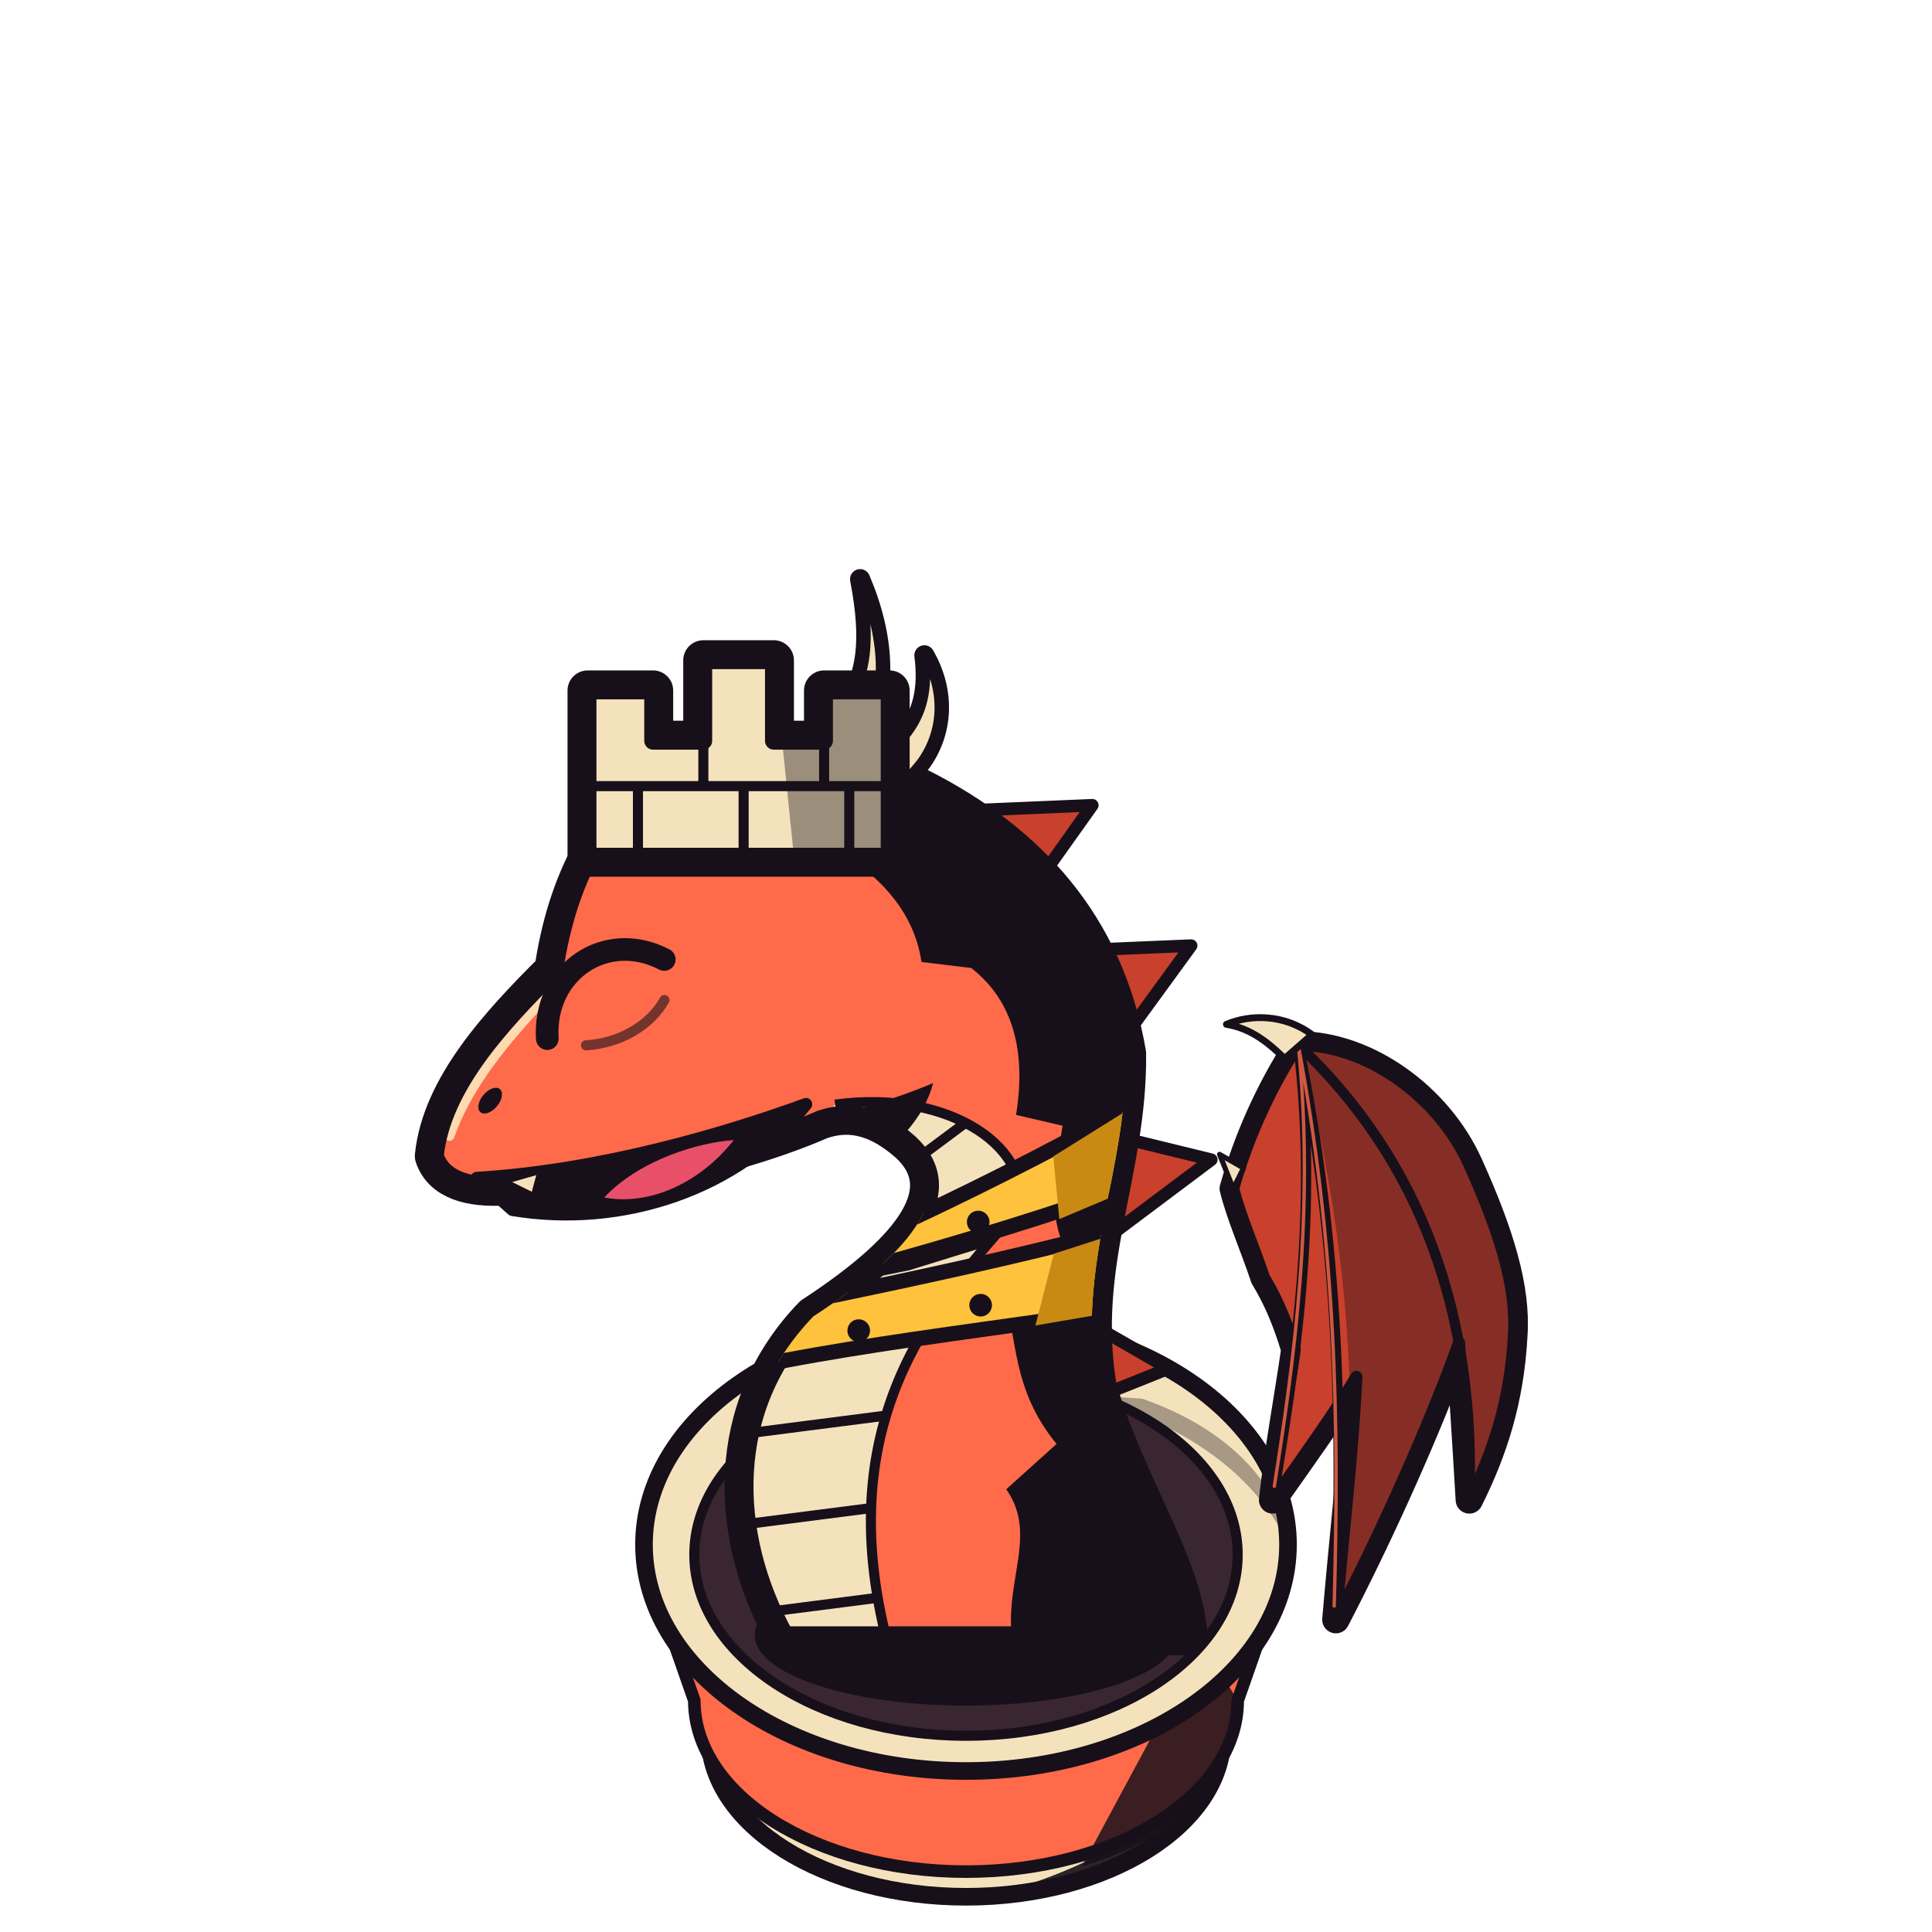
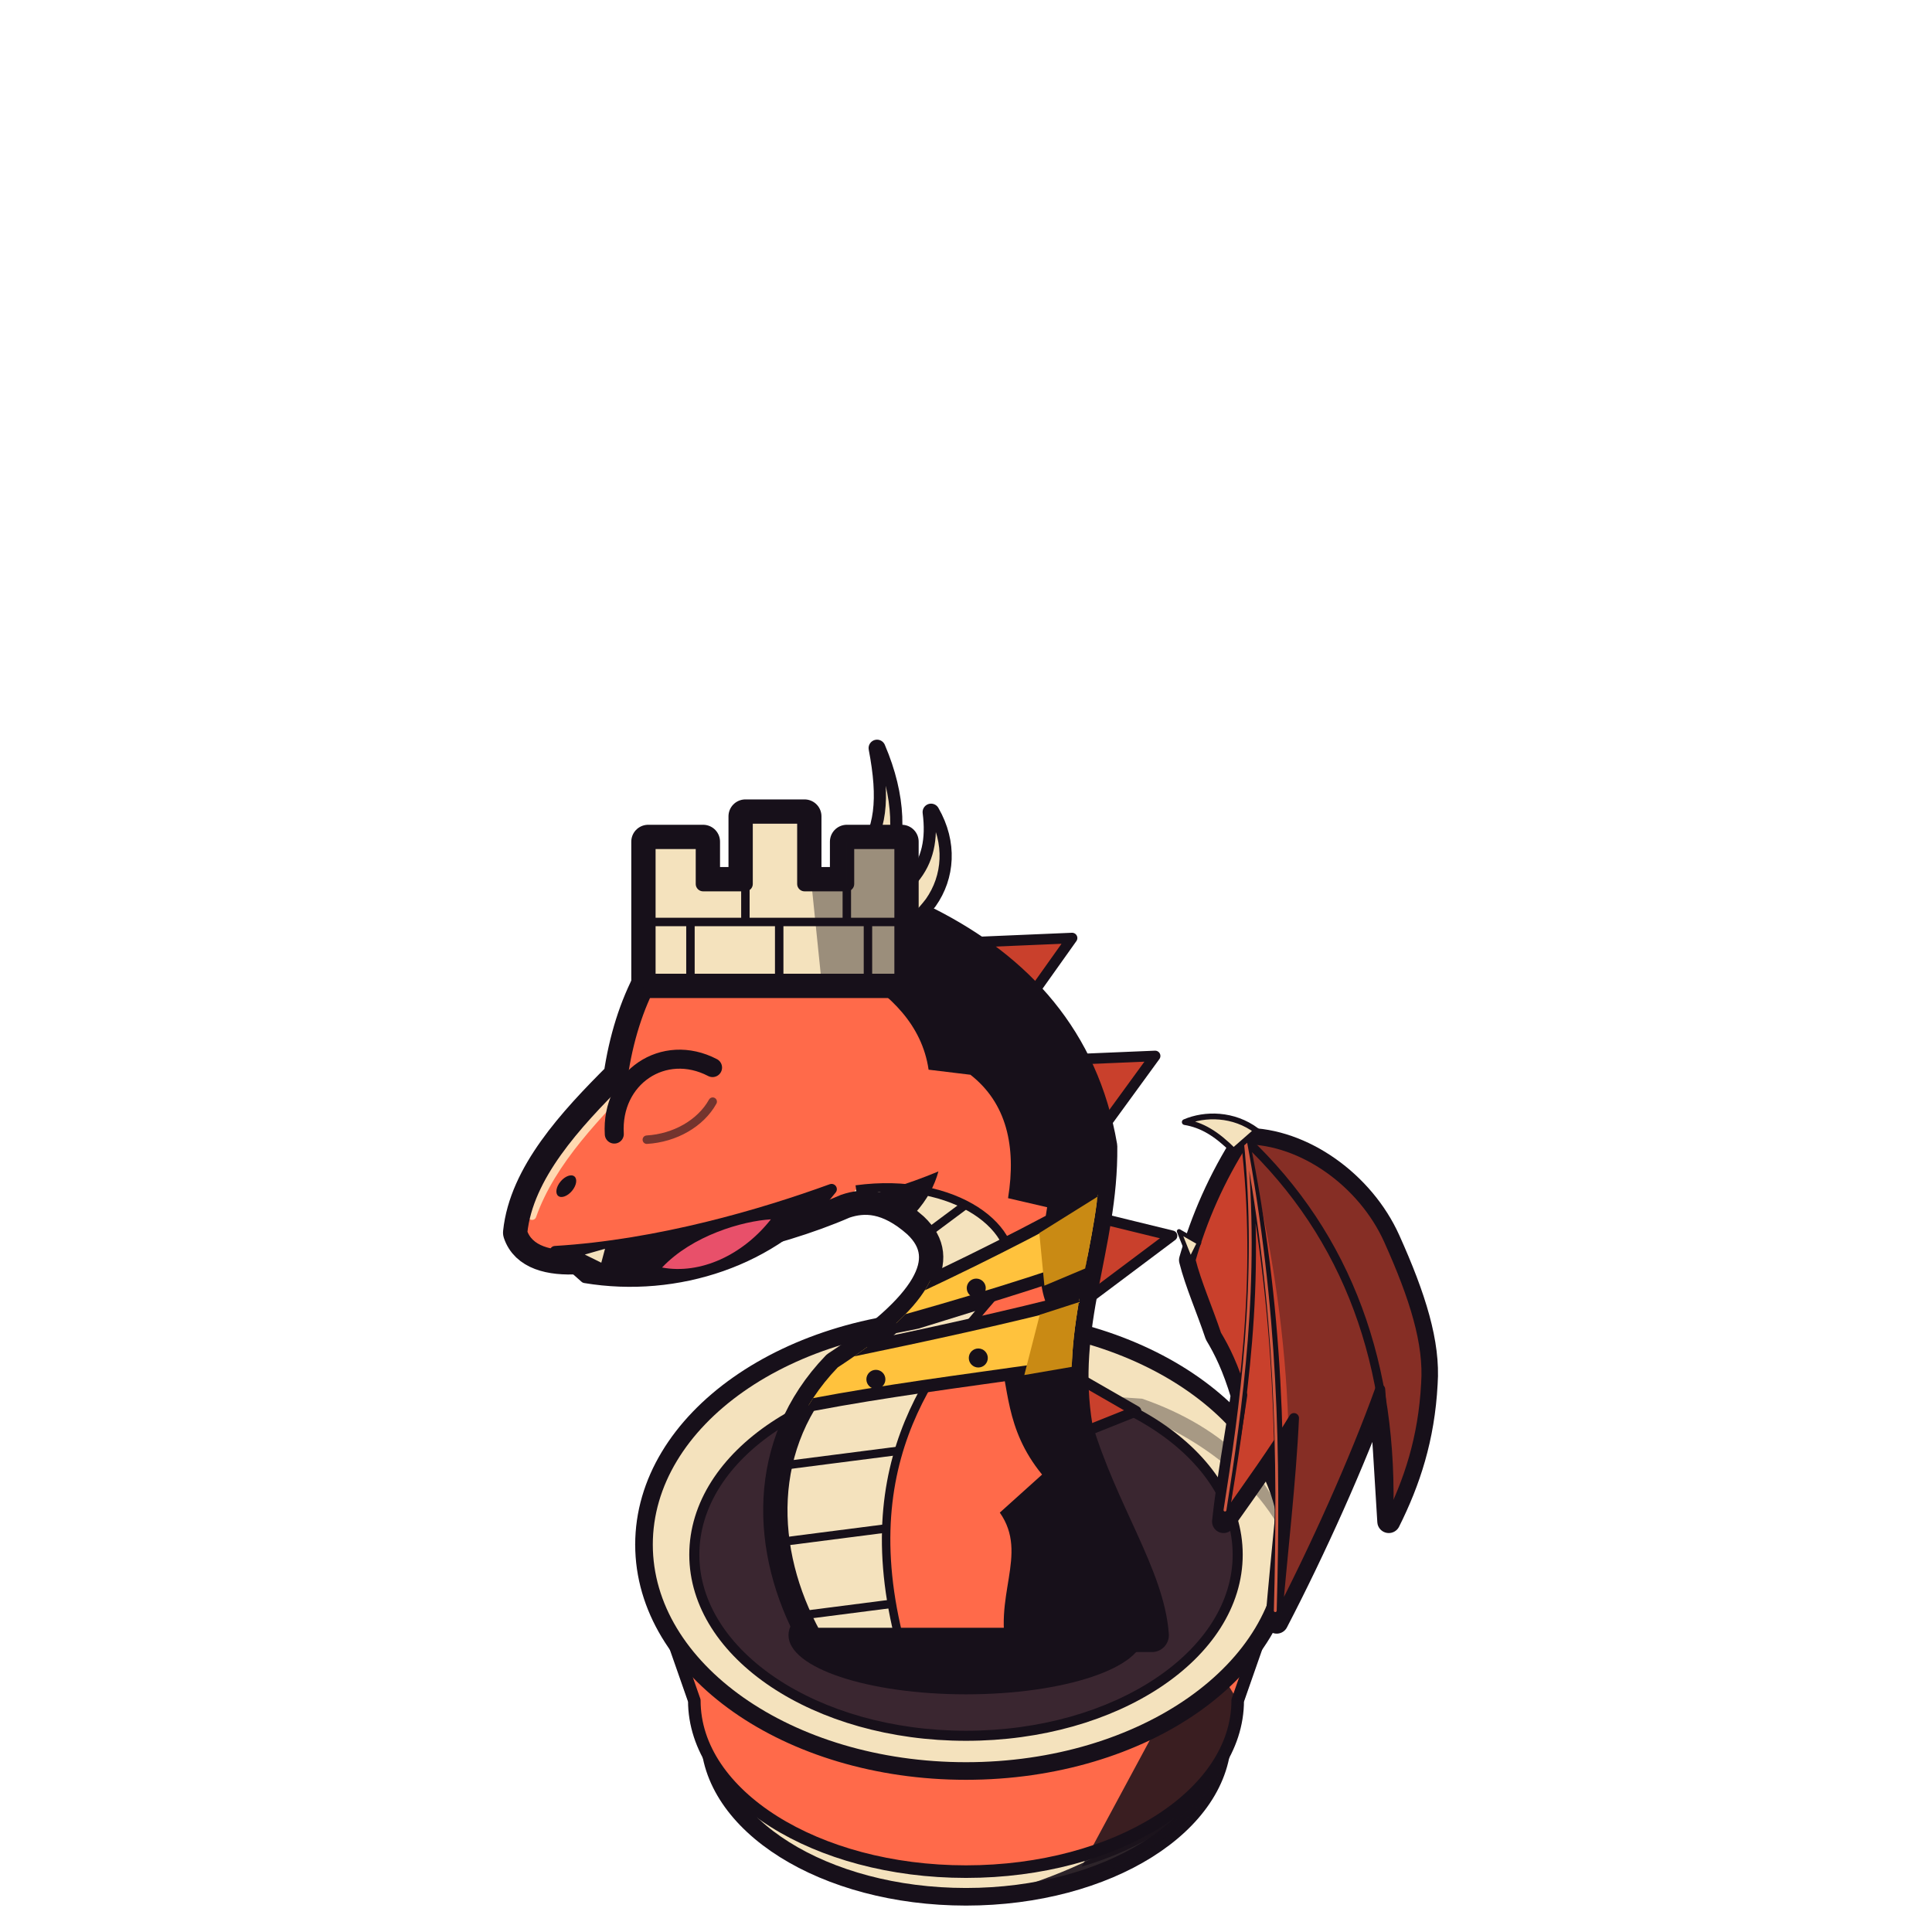
<svg xmlns="http://www.w3.org/2000/svg" viewBox="0 0 768 768" width="768" height="768">
  <path d="M256,614 L282,690 A102,64 0 0 0 486,690 L512,614 Z" fill="#f4e2bd" stroke="#17101a" stroke-width="7" stroke-linejoin="round" />
  <path d="M498,614 L486,690 A102,64 0 0 1 392,754 C440,742 478,716 486,690 Z" fill="#17101a" opacity=".9" />
  <path d="M262,636 L276,676 A108,68 0 0 0 492,676 L506,636 A128,90 0 0 1 262,636 Z" fill="#ff6a4a" stroke="#17101a" stroke-width="5" stroke-linejoin="round" />
  <path d="M470,640 L492,676 A108,68 0 0 1 430,742 L458,690 Z" fill="#17101a" opacity=".85" />
  <ellipse cx="384" cy="614" rx="128" ry="90" fill="#f4e2bd" stroke="#17101a" stroke-width="7" />
  <ellipse cx="384" cy="618" rx="108" ry="72" fill="#3a2630" stroke="#17101a" stroke-width="4" />
  <path d="M424,554 A128,90 0 0 1 512,614 A108,72 0 0 0 454,556 Z" fill="#17101a" opacity=".35" />
-   <ellipse cx="384" cy="650" rx="84" ry="28" fill="#17101a" />
-   <g transform="translate(478 618) scale(0.68) translate(-452 -560)">
-     <path d="M508,262 C548,262 590,292 608,332 C626,372 636,404 634,432 C632,470 622,500 608,528 C606,494 604,462 602,436 C584,486 556,548 530,598 C534,550 540,500 542,456 C530,476 510,504 493,528 C496,500 502,468 506,440 C500,420 494,408 488,398 C482,380 474,362 470,346 C478,318 490,290 508,262 Z" fill="none" stroke="#17101a" stroke-width="16" stroke-linejoin="round" />
-     <path d="M508,262 C548,262 590,292 608,332 C626,372 636,404 634,432 C632,470 622,500 608,528 C606,494 604,462 602,436 C584,486 556,548 530,598 C534,550 540,500 542,456 C530,476 510,504 493,528 C496,500 502,468 506,440 C500,420 494,408 488,398 C482,380 474,362 470,346 C478,318 490,290 508,262 Z" fill="#c9402c" stroke="#17101a" stroke-width="7" stroke-linejoin="round" />
-     <path d="M508,262 C548,262 590,292 608,332 C626,372 636,404 634,432 C632,470 622,500 608,528 C606,494 604,462 602,436 C584,486 556,548 530,598 C546,500 540,380 508,262 Z" fill="#17101a" opacity=".38" />
-     <path d="M508,262 C532,380 534,480 530,598 M508,262 C520,360 506,450 493,528 M508,262 C580,330 612,420 608,528" fill="none" stroke="#17101a" stroke-width="6" stroke-linecap="round" />
-     <path d="M508,262 C530,380 532,480 529,590 M508,262 C518,360 505,450 494,520" fill="none" stroke="#ff6a4a" stroke-width="2" stroke-linecap="round" opacity=".8" />
-     <path d="M470,346 L462,326 L476,334 Z" fill="#f4e2bd" stroke="#17101a" stroke-width="3" stroke-linejoin="round" />
-     <path d="M500,270 C488,258 478,252 466,250 C480,244 500,244 516,256 Z" fill="#f4e2bd" stroke="#17101a" stroke-width="4" stroke-linejoin="round" />
-   </g>
-   <path d="M382.4,322.3 L434.2,320.1 L404.9,361.3 Z" fill="#c9402c" stroke="#17101a" stroke-width="5" stroke-linejoin="round" />
-   <path d="M426.0,377.9 L473.5,375.9 L446.4,413.1 Z" fill="#c9402c" stroke="#17101a" stroke-width="5" stroke-linejoin="round" />
-   <path d="M441.0,451.1 L481.5,461.0 L443.5,489.5 Z" fill="#c9402c" stroke="#17101a" stroke-width="5" stroke-linejoin="round" />
-   <path d="M431.8,525.2 L464.5,544.0 L430.0,557.8 Z" fill="#c9402c" stroke="#17101a" stroke-width="5" stroke-linejoin="round" />
-   <clipPath id="c4">
-     <path d="M172.9,459.5 C175.7,432.4 198.4,407.7 220.4,385.8 C225.5,350.6 240.0,323.7 264.0,305.2 C287.2,289.5 315.0,289.6 335.7,305.4 L365.7,313.5 C408.2,335.1 438.9,368.2 447.6,418.8 C448.1,466.0 427.6,502.3 436.0,552.0 C448.0,592.0 470.0,622.0 472.0,650.0 L312.0,650.0 C290.0,610.0 288.0,560.0 323.3,523.3 C365.1,496.0 380.9,472.5 361.6,454.4 C347.4,441.8 335.8,441.6 326.1,444.9 C292.9,459.4 241.6,470.6 200.5,471.2 C187.1,472.0 176.1,469.1 172.9,459.5 Z" />
-   </clipPath>
-   <path d="M172.9,459.5 C175.7,432.4 198.4,407.7 220.4,385.8 C225.5,350.6 240.0,323.7 264.0,305.2 C287.2,289.5 315.0,289.6 335.7,305.4 L365.7,313.5 C408.2,335.1 438.9,368.2 447.6,418.8 C448.1,466.0 427.6,502.3 436.0,552.0 C448.0,592.0 470.0,622.0 472.0,650.0 L312.0,650.0 C290.0,610.0 288.0,560.0 323.3,523.3 C365.1,496.0 380.9,472.5 361.6,454.4 C347.4,441.8 335.8,441.6 326.1,444.9 C292.9,459.4 241.6,470.6 200.5,471.2 C187.1,472.0 176.1,469.1 172.9,459.5 Z" fill="none" stroke="#17101a" stroke-width="16" stroke-linejoin="round" />
-   <path d="M172.9,459.5 C175.7,432.4 198.4,407.7 220.4,385.8 C225.5,350.6 240.0,323.7 264.0,305.2 C287.2,289.5 315.0,289.6 335.7,305.4 L365.7,313.5 C408.2,335.1 438.9,368.2 447.6,418.8 C448.1,466.0 427.6,502.3 436.0,552.0 C448.0,592.0 470.0,622.0 472.0,650.0 L312.0,650.0 C290.0,610.0 288.0,560.0 323.3,523.3 C365.1,496.0 380.9,472.5 361.6,454.4 C347.4,441.8 335.8,441.6 326.1,444.9 C292.9,459.4 241.6,470.6 200.5,471.2 C187.1,472.0 176.1,469.1 172.9,459.5 Z" fill="#ff6a4a" />
-   <g clip-path="url(#c4)">
-     <clipPath id="c4b">
-       <path d="M312.0,650.0 C290.0,610.0 288.0,560.0 323.3,523.3 C365.1,496.0 380.9,472.5 361.6,454.4 C347.4,441.8 335.8,441.6 326.1,444.9 L332.0,439.1 C379.1,432.7 411.8,458.2 404.2,481.2 C375.6,514.5 330.0,560.0 352.0,650.0 Z" />
+   <g transform="translate(384 650) scale(0.84) translate(-384 -650)">
+     <ellipse cx="384" cy="650" rx="84" ry="28" fill="#17101a" />
+     <g transform="translate(478 618) scale(0.68) translate(-452 -560)">
+       <path d="M508,262 C548,262 590,292 608,332 C626,372 636,404 634,432 C632,470 622,500 608,528 C606,494 604,462 602,436 C584,486 556,548 530,598 C534,550 540,500 542,456 C530,476 510,504 493,528 C496,500 502,468 506,440 C500,420 494,408 488,398 C482,380 474,362 470,346 C478,318 490,290 508,262 Z" fill="none" stroke="#17101a" stroke-width="16" stroke-linejoin="round" />
+       <path d="M508,262 C548,262 590,292 608,332 C626,372 636,404 634,432 C632,470 622,500 608,528 C606,494 604,462 602,436 C584,486 556,548 530,598 C534,550 540,500 542,456 C530,476 510,504 493,528 C496,500 502,468 506,440 C500,420 494,408 488,398 C482,380 474,362 470,346 C478,318 490,290 508,262 Z" fill="#c9402c" stroke="#17101a" stroke-width="7" stroke-linejoin="round" />
+       <path d="M508,262 C548,262 590,292 608,332 C626,372 636,404 634,432 C632,470 622,500 608,528 C606,494 604,462 602,436 C584,486 556,548 530,598 C546,500 540,380 508,262 Z" fill="#17101a" opacity=".38" />
+       <path d="M508,262 C532,380 534,480 530,598 M508,262 C520,360 506,450 493,528 M508,262 C580,330 612,420 608,528" fill="none" stroke="#17101a" stroke-width="6" stroke-linecap="round" />
+       <path d="M508,262 C530,380 532,480 529,590 M508,262 C518,360 505,450 494,520" fill="none" stroke="#ff6a4a" stroke-width="2" stroke-linecap="round" opacity=".8" />
+       <path d="M470,346 L462,326 L476,334 Z" fill="#f4e2bd" stroke="#17101a" stroke-width="3" stroke-linejoin="round" />
+       <path d="M500,270 C488,258 478,252 466,250 C480,244 500,244 516,256 Z" fill="#f4e2bd" stroke="#17101a" stroke-width="4" stroke-linejoin="round" />
+     </g>
+     <path d="M382.4,322.3 L434.2,320.1 L404.9,361.3 Z" fill="#c9402c" stroke="#17101a" stroke-width="5" stroke-linejoin="round" />
+     <path d="M426.0,377.9 L473.5,375.9 L446.4,413.1 Z" fill="#c9402c" stroke="#17101a" stroke-width="5" stroke-linejoin="round" />
+     <path d="M441.0,451.1 L481.5,461.0 L443.5,489.5 Z" fill="#c9402c" stroke="#17101a" stroke-width="5" stroke-linejoin="round" />
+     <path d="M431.8,525.2 L464.5,544.0 L430.0,557.8 Z" fill="#c9402c" stroke="#17101a" stroke-width="5" stroke-linejoin="round" />
+     <clipPath id="c4">
+       <path d="M172.9,459.5 C175.7,432.4 198.4,407.7 220.4,385.8 C225.5,350.6 240.0,323.7 264.0,305.2 C287.2,289.5 315.0,289.6 335.7,305.4 L365.7,313.5 C408.2,335.1 438.9,368.2 447.6,418.8 C448.1,466.0 427.6,502.3 436.0,552.0 C448.0,592.0 470.0,622.0 472.0,650.0 L312.0,650.0 C290.0,610.0 288.0,560.0 323.3,523.3 C365.1,496.0 380.9,472.5 361.6,454.4 C347.4,441.8 335.8,441.6 326.1,444.9 C292.9,459.4 241.6,470.6 200.5,471.2 C187.1,472.0 176.1,469.1 172.9,459.5 Z" />
    </clipPath>
-     <path d="M312.0,650.0 C290.0,610.0 288.0,560.0 323.3,523.3 C365.1,496.0 380.9,472.5 361.6,454.4 C347.4,441.8 335.8,441.6 326.1,444.9 L332.0,439.1 C379.1,432.7 411.8,458.2 404.2,481.2 C375.6,514.5 330.0,560.0 352.0,650.0 Z" fill="#f4e2bd" />
-     <g clip-path="url(#c4b)" stroke="#17101a" stroke-width="4">
-       <path d="M297.3,506.3 L355.5,467.4 L411.9,425.4" />
-       <path d="M298.0,512.4 L364.0,485.4 L426.4,451.5" />
-       <path d="M289.2,517.5 L361.0,503.0 L431.0,481.3" />
-       <path d="M280.2,536.2 L351.6,527.9 L423.8,517.3" />
-       <path d="M280.0,572.0 L350.0,563.0 L420.0,554.0" />
-       <path d="M280.0,608.0 L350.0,599.0 L420.0,590.0" />
-       <path d="M280.0,644.0 L350.0,635.0 L420.0,626.0" />
-     </g>
-     <path d="M332.0,439.1 C379.1,432.7 411.8,458.2 404.2,481.2 C375.6,514.5 330.0,560.0 352.0,650.0" fill="none" stroke="#17101a" stroke-width="4" />
-     <path d="M276.3,286.6 L404.5,212.6 L448.5,288.8 L488.5,358.1 L527.7,451.3 L520.0,560.0 L520.0,660.0 L404.0,660.0 C396.0,632.0 414.0,612.0 400.0,592.0 L420.0,574.0 C402.0,552.0 404.6,532.0 398.9,514.6 L424.6,498.6 C415.5,483.2 419.9,463.8 422.4,447.5 L403.9,443.2 C407.9,418.5 403.1,398.1 386.1,384.8 L366.3,382.4 C363.2,361.1 348.0,346.8 330.3,336.2 C326.5,317.6 298.7,301.4 276.3,286.6 Z" fill="#17101a" />
-     <g transform="translate(44 0) rotate(-30 404 520)">
-       <path d="M336,394 C300,390 250,374 214,354 C230,374 290,402 336,418 C356,420 372,414 382,404 C366,402 350,398 336,394 Z" fill="#17101a" />
-       <path d="M205,326 C226,308 256,300 284,292" fill="none" stroke="#ffd9b0" stroke-width="4" stroke-linecap="round" />
-     </g>
-   </g>
-   <path d="M172.9,459.5 C175.7,432.4 198.4,407.7 220.4,385.8 C225.5,350.6 240.0,323.7 264.0,305.2 C287.2,289.5 315.0,289.6 335.7,305.4 L365.7,313.5 C408.2,335.1 438.9,368.2 447.6,418.8 C448.1,466.0 427.6,502.3 436.0,552.0 C448.0,592.0 470.0,622.0 472.0,650.0 L312.0,650.0 C290.0,610.0 288.0,560.0 323.3,523.3 C365.1,496.0 380.9,472.5 361.6,454.4 C347.4,441.8 335.8,441.6 326.1,444.9 C292.9,459.4 241.6,470.6 200.5,471.2 C187.1,472.0 176.1,469.1 172.9,459.5 Z" fill="none" stroke="#17101a" stroke-width="7" stroke-linejoin="round" />
-   <g transform="translate(44 0) rotate(-30 404 520)">
-     <g transform="translate(284,304)">
-       <g transform="scale(1)">
-         <path d="M-26,8 C-14,-16 16,-18 30,4" fill="none" stroke="#17101a" stroke-width="9" stroke-linecap="round" />
-         <path d="M-14,18 C-2,24 12,24 22,18" fill="none" stroke="#17101a" stroke-width="4" stroke-linecap="round" opacity=".6" />
+     <path d="M172.9,459.5 C175.7,432.4 198.4,407.7 220.4,385.8 C225.5,350.6 240.0,323.7 264.0,305.2 C287.2,289.5 315.0,289.6 335.7,305.4 L365.7,313.5 C408.2,335.1 438.9,368.2 447.6,418.8 C448.1,466.0 427.6,502.3 436.0,552.0 C448.0,592.0 470.0,622.0 472.0,650.0 L312.0,650.0 C290.0,610.0 288.0,560.0 323.3,523.3 C365.1,496.0 380.9,472.5 361.6,454.4 C347.4,441.8 335.8,441.6 326.1,444.9 C292.9,459.4 241.6,470.6 200.5,471.2 C187.1,472.0 176.1,469.1 172.9,459.5 Z" fill="none" stroke="#17101a" stroke-width="16" stroke-linejoin="round" />
+     <path d="M172.9,459.5 C175.7,432.4 198.4,407.7 220.4,385.8 C225.5,350.6 240.0,323.7 264.0,305.2 C287.2,289.5 315.0,289.6 335.7,305.4 L365.7,313.5 C408.2,335.1 438.9,368.2 447.6,418.8 C448.1,466.0 427.6,502.3 436.0,552.0 C448.0,592.0 470.0,622.0 472.0,650.0 L312.0,650.0 C290.0,610.0 288.0,560.0 323.3,523.3 C365.1,496.0 380.9,472.5 361.6,454.4 C347.4,441.8 335.8,441.6 326.1,444.9 C292.9,459.4 241.6,470.6 200.5,471.2 C187.1,472.0 176.1,469.1 172.9,459.5 Z" fill="#ff6a4a" />
+     <g clip-path="url(#c4)">
+       <clipPath id="c4b">
+         <path d="M312.0,650.0 C290.0,610.0 288.0,560.0 323.3,523.3 C365.1,496.0 380.9,472.5 361.6,454.4 C347.4,441.8 335.8,441.6 326.1,444.9 L332.0,439.1 C379.1,432.7 411.8,458.2 404.2,481.2 C375.6,514.5 330.0,560.0 352.0,650.0 Z" />
+       </clipPath>
+       <path d="M312.0,650.0 C290.0,610.0 288.0,560.0 323.3,523.3 C365.1,496.0 380.9,472.5 361.6,454.4 C347.4,441.8 335.8,441.6 326.1,444.9 L332.0,439.1 C379.1,432.7 411.8,458.2 404.2,481.2 C375.6,514.5 330.0,560.0 352.0,650.0 Z" fill="#f4e2bd" />
+       <g clip-path="url(#c4b)" stroke="#17101a" stroke-width="4">
+         <path d="M297.3,506.3 L355.5,467.4 L411.9,425.4" />
+         <path d="M298.0,512.4 L364.0,485.4 L426.4,451.5" />
+         <path d="M289.2,517.5 L361.0,503.0 L431.0,481.3" />
+         <path d="M280.2,536.2 L351.6,527.9 L423.8,517.3" />
+         <path d="M280.0,572.0 L350.0,563.0 L420.0,554.0" />
+         <path d="M280.0,608.0 L350.0,599.0 L420.0,590.0" />
+         <path d="M280.0,644.0 L350.0,635.0 L420.0,626.0" />
+       </g>
+       <path d="M332.0,439.1 C379.1,432.7 411.8,458.2 404.2,481.2 C375.6,514.5 330.0,560.0 352.0,650.0" fill="none" stroke="#17101a" stroke-width="4" />
+       <path d="M276.3,286.6 L404.5,212.6 L448.5,288.8 L488.5,358.1 L527.7,451.3 L520.0,560.0 L520.0,660.0 L404.0,660.0 C396.0,632.0 414.0,612.0 400.0,592.0 L420.0,574.0 C402.0,552.0 404.6,532.0 398.9,514.6 L424.6,498.6 C415.5,483.2 419.9,463.8 422.4,447.5 L403.9,443.2 C407.9,418.5 403.1,398.1 386.1,384.8 L366.3,382.4 C363.2,361.1 348.0,346.8 330.3,336.2 C326.5,317.6 298.7,301.4 276.3,286.6 Z" fill="#17101a" />
+       <g transform="translate(44 0) rotate(-30 404 520)">
+         <path d="M336,394 C300,390 250,374 214,354 C230,374 290,402 336,418 C356,420 372,414 382,404 C366,402 350,398 336,394 Z" fill="#17101a" />
+         <path d="M205,326 C226,308 256,300 284,292" fill="none" stroke="#ffd9b0" stroke-width="4" stroke-linecap="round" />
      </g>
    </g>
-     <ellipse cx="226" cy="322" rx="6" ry="3.5" fill="#17101a" transform="rotate(-20 226 322)" />
-     <path d="M206,346 C250,368 300,380 334,386 C294,402 246,392 212,364 Z" fill="#17101a" stroke="#17101a" stroke-width="5" stroke-linejoin="round" />
-     <path d="M246,378 C266,372 290,378 302,384 C282,392 260,390 246,378 Z" fill="#e8506a" />
-     <path d="M214,352 L222,364 L230,356 Z" fill="#f4e2bd" stroke="#17101a" stroke-width="3" stroke-linejoin="round" />
-   </g>
-   <g clip-path="url(#c4)">
-     <path d="M296.4,513.2 C345.5,494.0 427.6,454.9 478.9,422.1 L488.6,456.2 C431.0,481.3 341.6,506.0 287.8,518.7 Z" fill="#ffc23d" stroke="#17101a" stroke-width="6" stroke-linejoin="round" />
-     <path d="M418.7,459.7 L478.9,422.1 L488.6,456.2 L421.1,484.6 Z" fill="#c98a14" />
-     <path d="M283.4,524.8 C337.6,513.6 429.0,495.9 489.2,475.7 L483.7,514.5 C421.8,525.7 330.4,534.3 280.0,548.0 Z" fill="#ffc23d" stroke="#17101a" stroke-width="6" stroke-linejoin="round" />
-     <path d="M418.9,498.4 L489.2,475.7 L483.7,514.5 L411.6,526.9 Z" fill="#c98a14" />
-     <circle cx="343.03" cy="503.18" r="4.5" fill="#17101a" />
-     <circle cx="388.854" cy="485.763" r="4.5" fill="#17101a" />
-     <circle cx="341.356" cy="528.937" r="4.5" fill="#17101a" />
-     <circle cx="389.821" cy="518.836" r="4.5" fill="#17101a" />
-   </g>
-   <g transform="translate(44 0) rotate(-30 404 520)">
-     <g transform="translate(392 282) scale(0.5) translate(-392 -282)">
-       <path d="M362,266 C392,246 428,244 456,234 C488,222 506,196 522,150 C516,200 496,236 468,256 C442,274 420,286 404,294 Z" fill="none" stroke="#17101a" stroke-width="16" stroke-linejoin="round" />
-       <path d="M362,266 C392,246 428,244 456,234 C488,222 506,196 522,150 C516,200 496,236 468,256 C442,274 420,286 404,294 Z" fill="#f4e2bd" stroke="#17101a" stroke-width="7" stroke-linejoin="round" />
-       <path d="M398,294 C430,282 462,284 490,276 C512,268 526,252 536,228 C536,262 518,288 492,300 C468,310 444,312 424,316 Z" fill="none" stroke="#17101a" stroke-width="16" stroke-linejoin="round" />
-       <path d="M398,294 C430,282 462,284 490,276 C512,268 526,252 536,228 C536,262 518,288 492,300 C468,310 444,312 424,316 Z" fill="#f4e2bd" stroke="#17101a" stroke-width="7" stroke-linejoin="round" />
+     <path d="M172.9,459.5 C175.7,432.4 198.4,407.7 220.4,385.8 C225.5,350.6 240.0,323.7 264.0,305.2 C287.2,289.5 315.0,289.6 335.7,305.4 L365.7,313.5 C408.2,335.1 438.9,368.2 447.6,418.8 C448.1,466.0 427.6,502.3 436.0,552.0 C448.0,592.0 470.0,622.0 472.0,650.0 L312.0,650.0 C290.0,610.0 288.0,560.0 323.3,523.3 C365.1,496.0 380.9,472.5 361.6,454.4 C347.4,441.8 335.8,441.6 326.1,444.9 C292.9,459.4 241.6,470.6 200.5,471.2 C187.1,472.0 176.1,469.1 172.9,459.5 Z" fill="none" stroke="#17101a" stroke-width="7" stroke-linejoin="round" />
+     <g transform="translate(44 0) rotate(-30 404 520)">
+       <g transform="translate(284,304)">
+         <g transform="scale(1)">
+           <path d="M-26,8 C-14,-16 16,-18 30,4" fill="none" stroke="#17101a" stroke-width="9" stroke-linecap="round" />
+           <path d="M-14,18 C-2,24 12,24 22,18" fill="none" stroke="#17101a" stroke-width="4" stroke-linecap="round" opacity=".6" />
+         </g>
+       </g>
+       <ellipse cx="226" cy="322" rx="6" ry="3.5" fill="#17101a" transform="rotate(-20 226 322)" />
+       <path d="M206,346 C250,368 300,380 334,386 C294,402 246,392 212,364 Z" fill="#17101a" stroke="#17101a" stroke-width="5" stroke-linejoin="round" />
+       <path d="M246,378 C266,372 290,378 302,384 C282,392 260,390 246,378 Z" fill="#e8506a" />
+       <path d="M214,352 L222,364 L230,356 Z" fill="#f4e2bd" stroke="#17101a" stroke-width="3" stroke-linejoin="round" />
    </g>
-   </g>
-   <g transform="translate(-76.4 50.5)">
-     <g transform="translate(0 6)">
-       <path d="M310,284 L310,218 L336,218 L336,238 L356,238 L356,206 L384,206 L384,238 L404,238 L404,218 L430,218 L430,284 Z" fill="none" stroke="#17101a" stroke-width="16" stroke-linejoin="round" />
-       <path d="M310,284 L310,218 L336,218 L336,238 L356,238 L356,206 L384,206 L384,238 L404,238 L404,218 L430,218 L430,284 Z" fill="#f4e2bd" stroke="#17101a" stroke-width="7" stroke-linejoin="round" />
-       <path d="M384,206 L384,238 L404,238 L404,218 L430,218 L430,284 L392,284 Z" fill="#17101a" opacity=".4" />
-       <path d="M310,256 L430,256 M330,284 L330,256 M356,256 L356,238 M372,284 L372,256 M404,256 L404,238 M414,284 L414,256" stroke="#17101a" stroke-width="4" />
+     <g clip-path="url(#c4)">
+       <path d="M296.4,513.2 C345.5,494.0 427.6,454.9 478.9,422.1 L488.6,456.2 C431.0,481.3 341.6,506.0 287.8,518.7 Z" fill="#ffc23d" stroke="#17101a" stroke-width="6" stroke-linejoin="round" />
+       <path d="M418.7,459.7 L478.9,422.1 L488.6,456.2 L421.1,484.6 Z" fill="#c98a14" />
+       <path d="M283.4,524.8 C337.6,513.6 429.0,495.9 489.2,475.7 L483.7,514.5 C421.8,525.7 330.4,534.3 280.0,548.0 Z" fill="#ffc23d" stroke="#17101a" stroke-width="6" stroke-linejoin="round" />
+       <path d="M418.9,498.4 L489.2,475.7 L483.7,514.5 L411.6,526.9 Z" fill="#c98a14" />
+       <circle cx="343.03" cy="503.18" r="4.5" fill="#17101a" />
+       <circle cx="388.854" cy="485.763" r="4.5" fill="#17101a" />
+       <circle cx="341.356" cy="528.937" r="4.5" fill="#17101a" />
+       <circle cx="389.821" cy="518.836" r="4.5" fill="#17101a" />
+     </g>
+     <g transform="translate(44 0) rotate(-30 404 520)">
+       <g transform="translate(392 282) scale(0.5) translate(-392 -282)">
+         <path d="M362,266 C392,246 428,244 456,234 C488,222 506,196 522,150 C516,200 496,236 468,256 C442,274 420,286 404,294 Z" fill="none" stroke="#17101a" stroke-width="16" stroke-linejoin="round" />
+         <path d="M362,266 C392,246 428,244 456,234 C488,222 506,196 522,150 C516,200 496,236 468,256 C442,274 420,286 404,294 Z" fill="#f4e2bd" stroke="#17101a" stroke-width="7" stroke-linejoin="round" />
+         <path d="M398,294 C430,282 462,284 490,276 C512,268 526,252 536,228 C536,262 518,288 492,300 C468,310 444,312 424,316 Z" fill="none" stroke="#17101a" stroke-width="16" stroke-linejoin="round" />
+         <path d="M398,294 C430,282 462,284 490,276 C512,268 526,252 536,228 C536,262 518,288 492,300 C468,310 444,312 424,316 Z" fill="#f4e2bd" stroke="#17101a" stroke-width="7" stroke-linejoin="round" />
+       </g>
+     </g>
+     <g transform="translate(-76.4 50.5)">
+       <g transform="translate(0 6)">
+         <path d="M310,284 L310,218 L336,218 L336,238 L356,238 L356,206 L384,206 L384,238 L404,238 L404,218 L430,218 L430,284 Z" fill="none" stroke="#17101a" stroke-width="16" stroke-linejoin="round" />
+         <path d="M310,284 L310,218 L336,218 L336,238 L356,238 L356,206 L384,206 L384,238 L404,238 L404,218 L430,218 L430,284 Z" fill="#f4e2bd" stroke="#17101a" stroke-width="7" stroke-linejoin="round" />
+         <path d="M384,206 L384,238 L404,238 L404,218 L430,218 L430,284 L392,284 Z" fill="#17101a" opacity=".4" />
+         <path d="M310,256 L430,256 M330,284 L330,256 M356,256 L356,238 M372,284 L372,256 M404,256 L404,238 M414,284 L414,256" stroke="#17101a" stroke-width="4" />
+       </g>
    </g>
  </g>
</svg>
